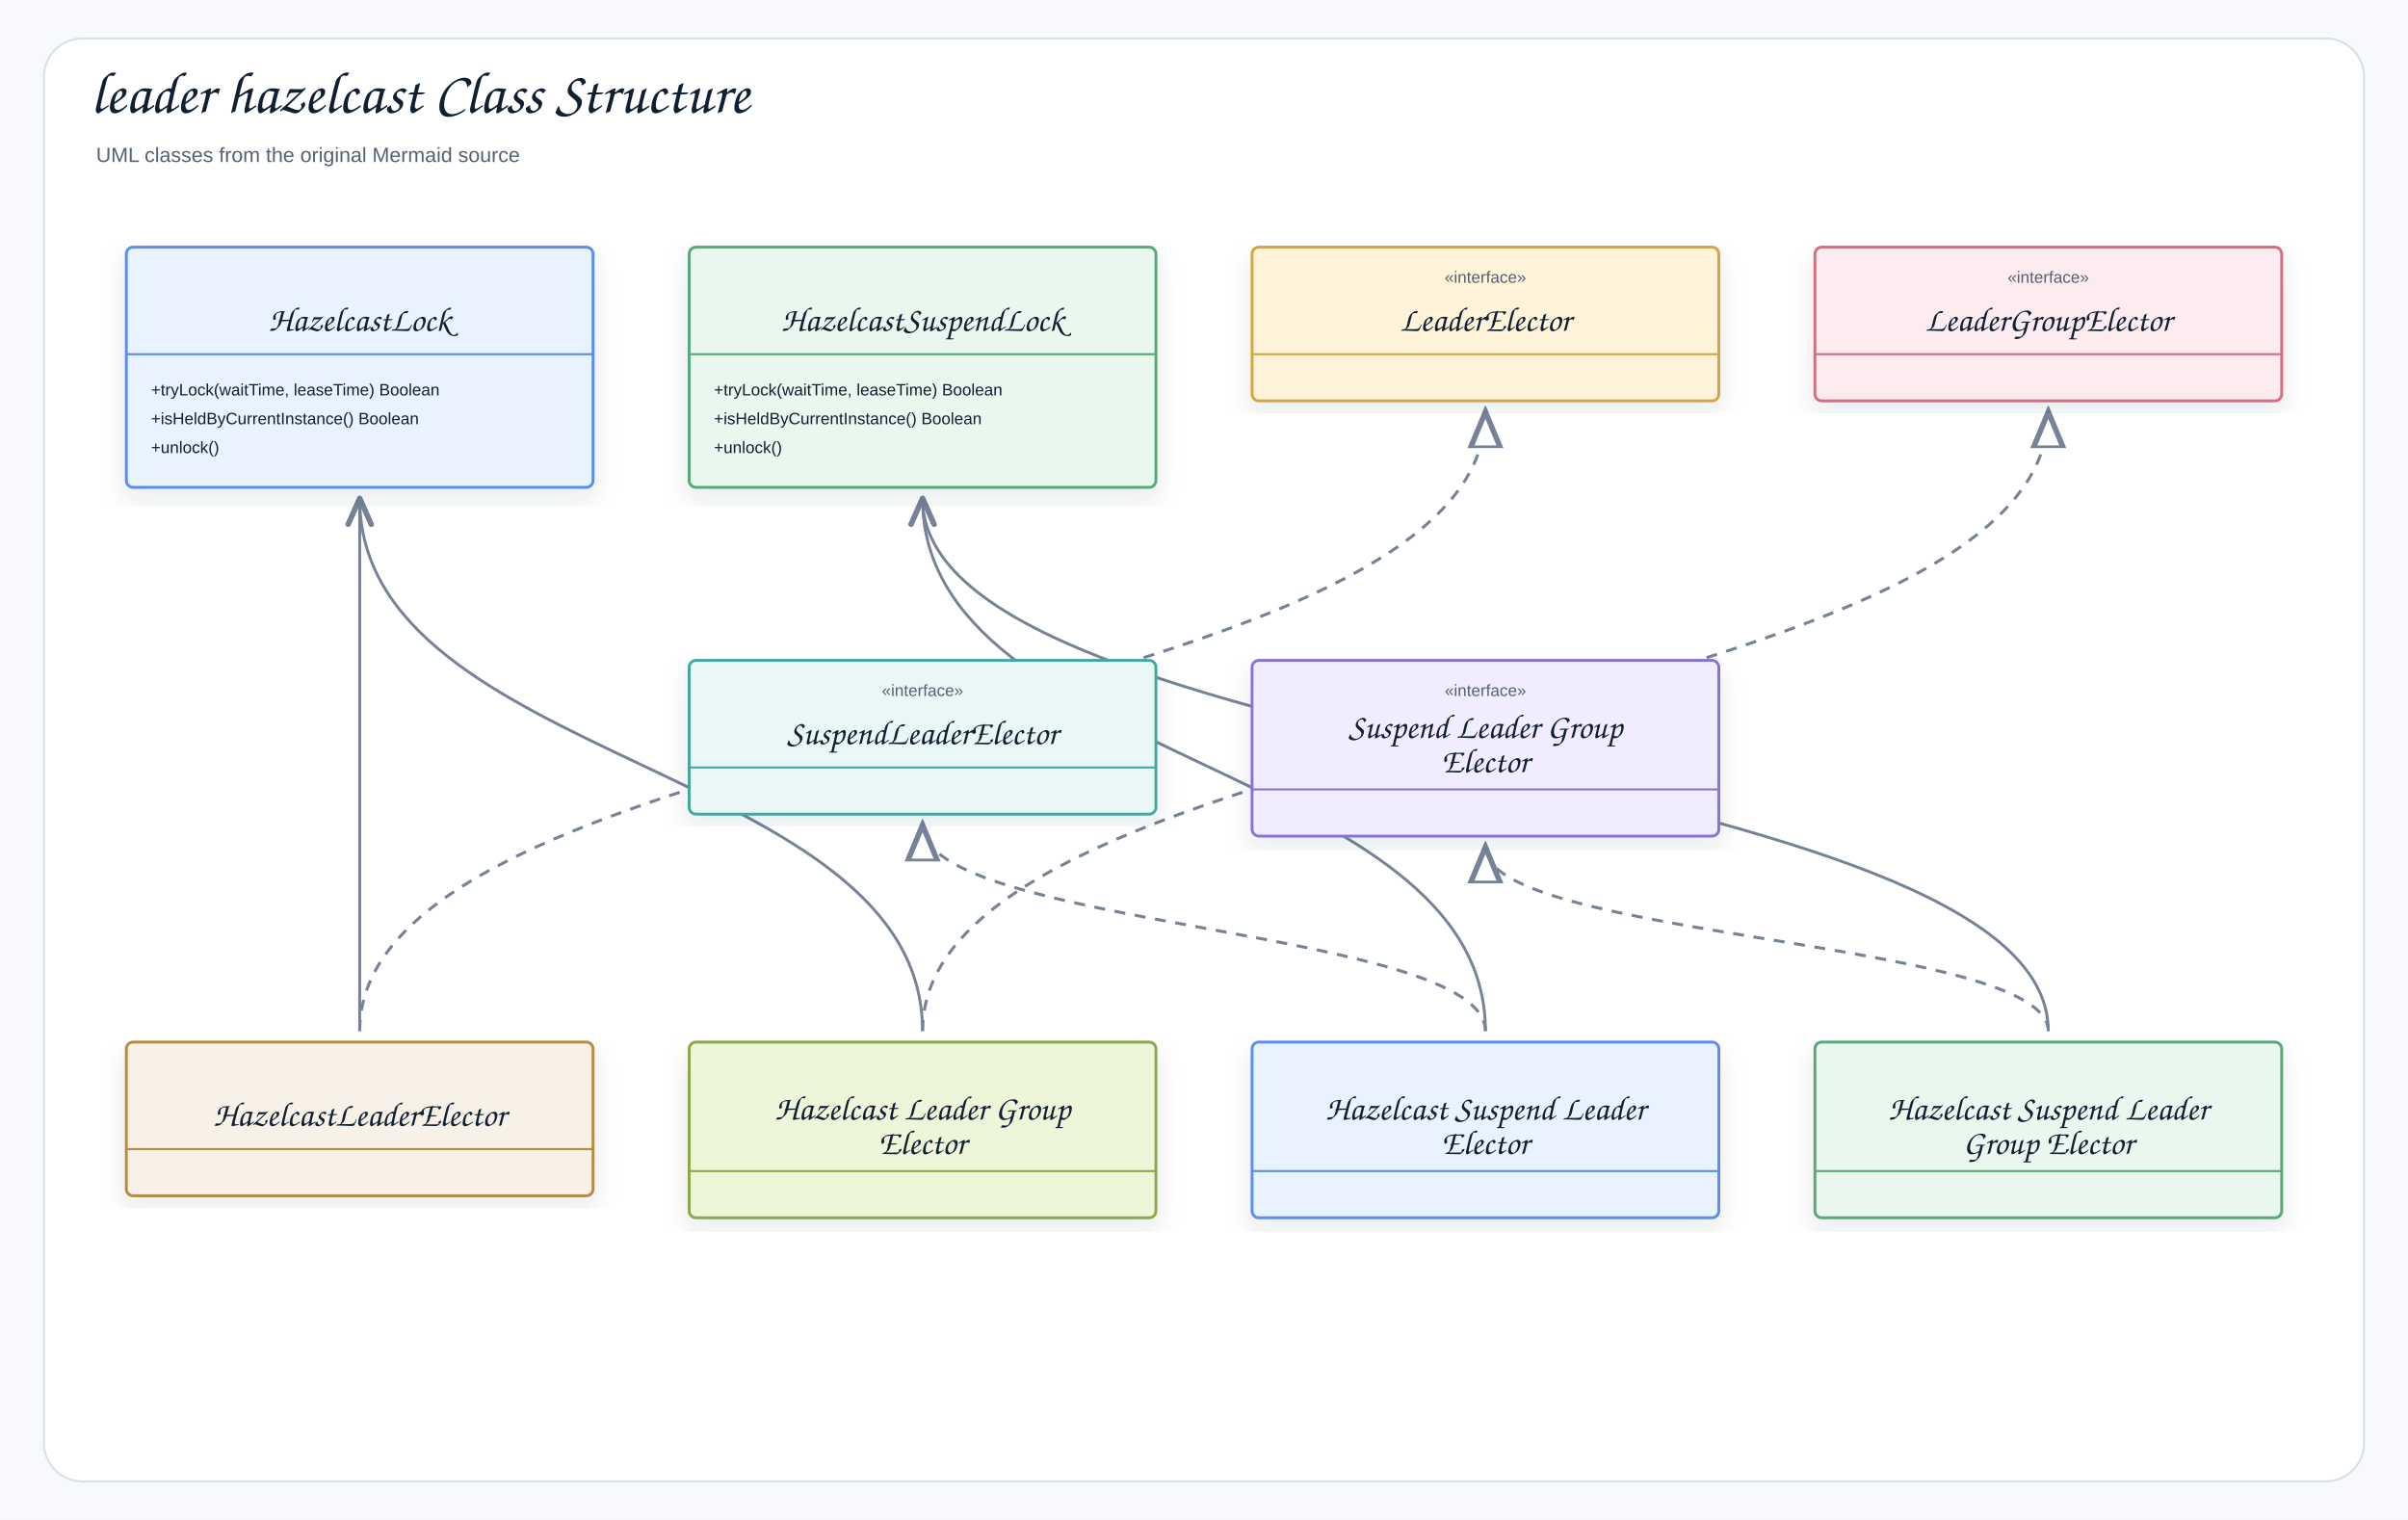
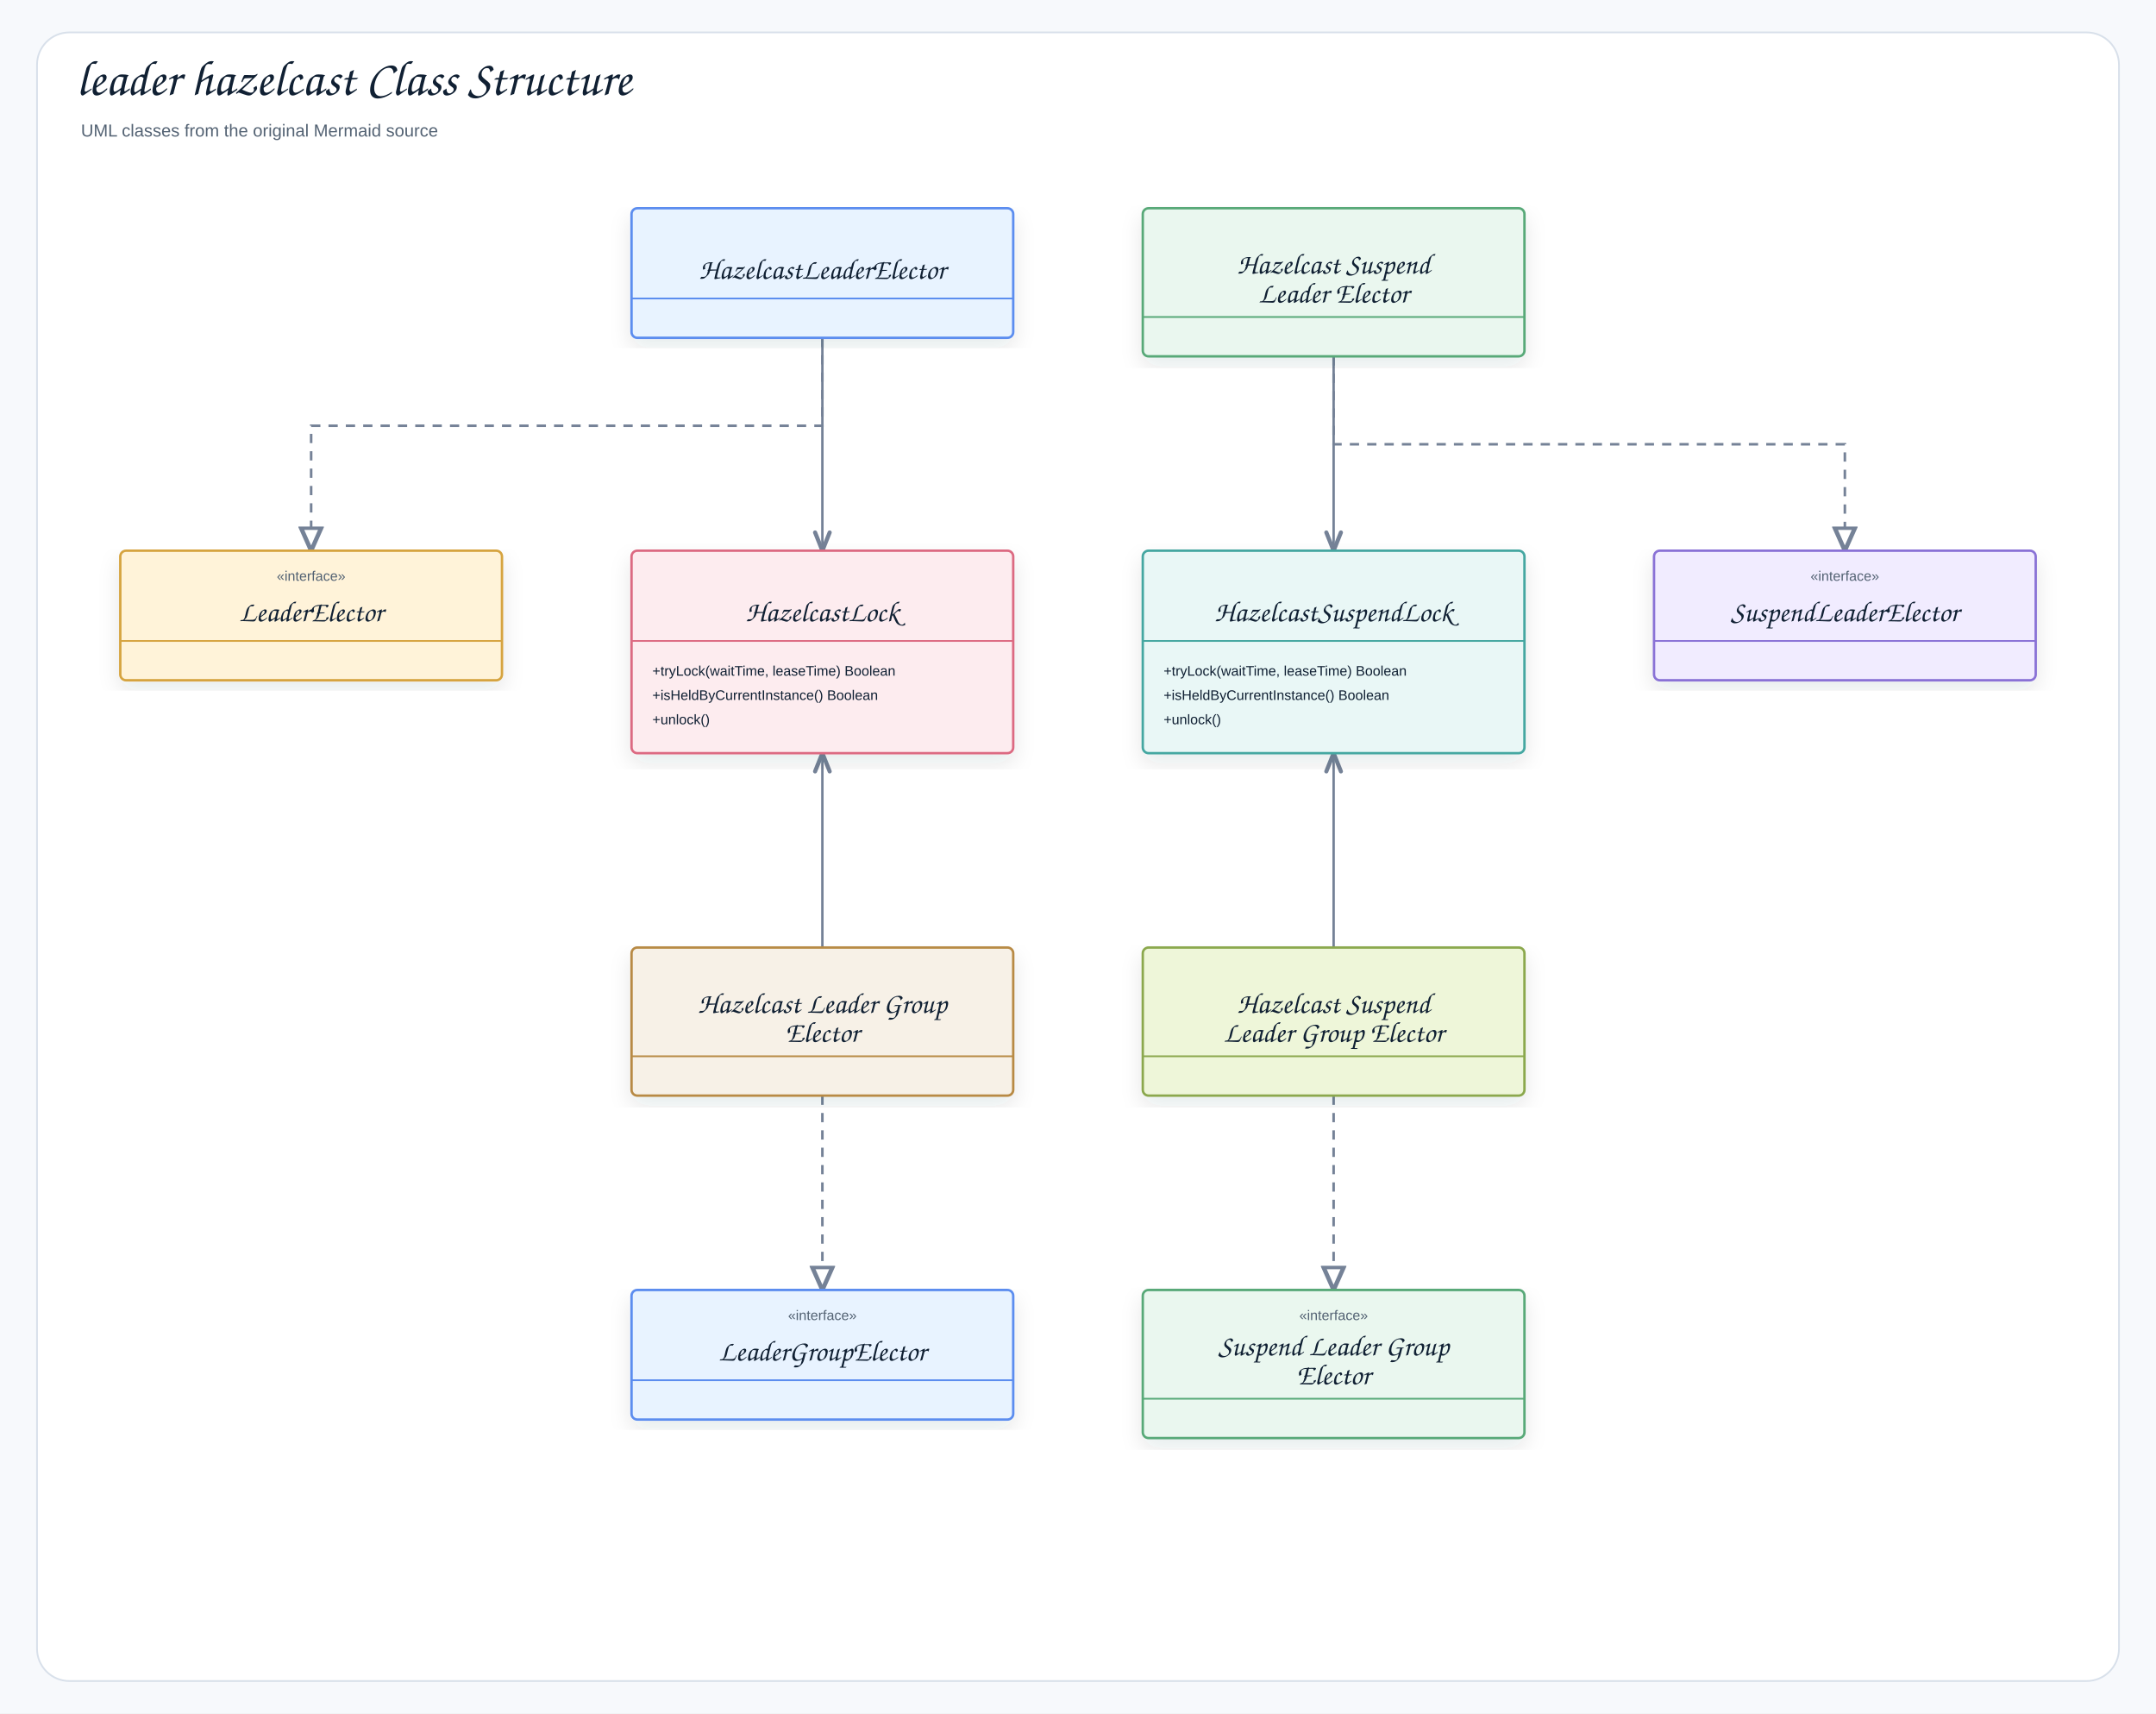
- <svg xmlns="http://www.w3.org/2000/svg" width="1754" height="1107" viewBox="0 0 1754 1107" role="img" aria-label="leader hazelcast Class Structure">
+ <svg xmlns="http://www.w3.org/2000/svg" width="1864" height="1481" viewBox="0 0 1864 1481" role="img" aria-label="leader hazelcast Class Structure">
  <defs>
    <filter id="shadow" x="-8%" y="-8%" width="116%" height="116%">
      <feDropShadow dx="0" dy="8" stdDeviation="9" flood-color="#1f2937" flood-opacity="0.10" />
    </filter>
-     <marker id="openArrow" markerWidth="12" markerHeight="10" refX="10" refY="5" orient="auto" markerUnits="strokeWidth">
-       <path d="M 1 1 L 10 5 L 1 9" fill="none" stroke="#758297" stroke-width="1.8" stroke-linecap="round" stroke-linejoin="round" />
+     <marker id="openArrow" markerWidth="10" markerHeight="8" refX="8.5" refY="4" orient="auto" markerUnits="strokeWidth">
+       <path d="M 1 1 L 8.5 4 L 1 7" fill="none" stroke="#758297" stroke-width="1.7" stroke-linecap="round" stroke-linejoin="round" />
    </marker>
-     <marker id="inherit" markerWidth="14" markerHeight="12" refX="12" refY="6" orient="auto" markerUnits="strokeWidth">
-       <path d="M 0 1 L 12 6 L 0 11 Z" fill="#ffffff" stroke="#758297" stroke-width="1.8" />
+     <marker id="inherit" markerWidth="11" markerHeight="10" refX="9.5" refY="5" orient="auto" markerUnits="strokeWidth">
+       <path d="M 0.5 1 L 9.5 5 L 0.5 9 Z" fill="#ffffff" stroke="#758297" stroke-width="1.7" />
    </marker>
    <style>
    .canvas{fill:#f7f9fc}.frame{fill:#fff;stroke:#d8e0ea;stroke-width:1.5}
    .title{font-family:"Architects Daughter","Comic Sans MS","Comic Sans",cursive;font-size:43px;font-weight:400;fill:#102033}
    .subtitle{font-family:"Comic Sans MS","Comic Sans","Comic Neue",Arial,sans-serif;font-size:15px;font-weight:400;fill:#536273}
    .label{font-family:"Architects Daughter","Comic Sans MS","Comic Sans",cursive;font-size:25px;font-weight:400;fill:#102033}
    .smallLabel{font-family:"Architects Daughter","Comic Sans MS","Comic Sans",cursive;font-size:21px;font-weight:400;fill:#102033}
    .mono{font-family:"Comic Sans MS","Comic Sans","Comic Neue",Arial,sans-serif;font-size:12px;font-weight:400;fill:#102033}
    .small{font-family:"Comic Sans MS","Comic Sans","Comic Neue",Arial,sans-serif;font-size:12px;font-weight:400;fill:#536273}
    .strong{font-family:"Comic Sans MS","Comic Sans","Comic Neue",Arial,sans-serif;font-size:13px;font-weight:400;fill:#102033}
    .card{stroke-width:2.1;filter:url(#shadow)}.compartment{stroke-width:1.5;fill:none}
    .line{stroke:#758297;stroke-width:2.1;fill:none;marker-end:url(#openArrow)}
    .plainLine{stroke:#758297;stroke-width:2.1;fill:none}
    .dashed{stroke:#758297;stroke-width:2.1;stroke-dasharray:7 6;fill:none;marker-end:url(#openArrow)}
    .inheritLine{stroke:#758297;stroke-width:2.2;fill:none;marker-end:url(#inherit)}
    .implLine{stroke:#758297;stroke-width:2.2;stroke-dasharray:8 7;fill:none;marker-end:url(#inherit)}
  </style>
  </defs>
-   <rect class="canvas" width="1754" height="1107" />
-   <rect class="frame" x="32" y="28" width="1690" height="1051" rx="28" />
+   <rect class="canvas" width="1864" height="1481" />
+   <rect class="frame" x="32" y="28" width="1800" height="1425" rx="28" />
  <text class="title" x="66" y="82">leader hazelcast Class Structure</text>
  <text class="subtitle" x="70" y="118">UML classes from the original Mermaid source</text>
-   <path class="line" d="M1492 751 C1492 557 672 557 672 363" />
-   <path class="line" d="M1082 751 C1082 557 672 557 672 363" />
-   <path class="line" d="M672 751 C672 557 262 557 262 363" />
-   <path class="line" d="M262 751 C262 557 262 557 262 363" />
-   <path class="implLine" d="M1492 751 C1492 684 1082 684 1082 617" />
-   <path class="implLine" d="M1082 751 C1082 676 672 676 672 601" />
-   <path class="implLine" d="M672 751 C672 525.5 1492 525.5 1492 300" />
-   <path class="implLine" d="M262 751 C262 525.5 1082 525.5 1082 300" />
-   <g transform="translate(92,180)">
-     <rect class="card" x="0" y="0" width="340" height="175" rx="5" fill="#E8F3FF" stroke="#5B8DEF" />
-     <line class="compartment" x1="0" y1="78" x2="340" y2="78" stroke="#5B8DEF" />
-     <text class="small" x="170" y="26" text-anchor="middle" />
-     <text class="label" x="170" y="61" text-anchor="middle">HazelcastLock</text>
+   <path class="line" d="M1153 819 L1153 651" />
+   <path class="line" d="M1153 308 L1153 476" />
+   <path class="line" d="M711 819 L711 651" />
+   <path class="line" d="M711 292 L711 476" />
+   <path class="implLine" d="M1153 947 L1153 1115" />
+   <path class="implLine" d="M1153 308 L1153 384 L1595 384 L1595 476" />
+   <path class="implLine" d="M711 947 L711 1115" />
+   <path class="implLine" d="M711 292 L711 368 L269 368 L269 476" />
+   <g transform="translate(546,180)">
+     <rect class="card" x="0" y="0" width="330" height="112" rx="5" fill="#E8F3FF" stroke="#5B8DEF" />
+     <line class="compartment" x1="0" y1="78" x2="330" y2="78" stroke="#5B8DEF" />
+     <text class="small" x="165" y="26" text-anchor="middle" />
+     <text class="label" x="165" y="61" text-anchor="middle">HazelcastLeaderElector</text>
+   </g>
+   <g transform="translate(988,180)">
+     <rect class="card" x="0" y="0" width="330" height="128" rx="5" fill="#EAF7EF" stroke="#58A978" />
+     <line class="compartment" x1="0" y1="94" x2="330" y2="94" stroke="#58A978" />
+     <text class="small" x="165" y="26" text-anchor="middle" />
+     <text class="label" x="165" y="56.5" text-anchor="middle">Hazelcast Suspend</text>
+     <text class="label" x="165" y="81.5" text-anchor="middle">Leader Elector</text>
+   </g>
+   <g transform="translate(104,476)">
+     <rect class="card" x="0" y="0" width="330" height="112" rx="5" fill="#FFF3D9" stroke="#D6A441" />
+     <line class="compartment" x1="0" y1="78" x2="330" y2="78" stroke="#D6A441" />
+     <text class="small" x="165" y="26" text-anchor="middle">«interface»</text>
+     <text class="label" x="165" y="61" text-anchor="middle">LeaderElector</text>
+   </g>
+   <g transform="translate(546,476)">
+     <rect class="card" x="0" y="0" width="330" height="175" rx="5" fill="#FDECEF" stroke="#DC6B82" />
+     <line class="compartment" x1="0" y1="78" x2="330" y2="78" stroke="#DC6B82" />
+     <text class="small" x="165" y="26" text-anchor="middle" />
+     <text class="label" x="165" y="61" text-anchor="middle">HazelcastLock</text>
    <text class="mono" x="18" y="108">+tryLock(waitTime, leaseTime) Boolean</text>
    <text class="mono" x="18" y="129">+isHeldByCurrentInstance() Boolean</text>
    <text class="mono" x="18" y="150">+unlock()</text>
  </g>
-   <g transform="translate(502,180)">
-     <rect class="card" x="0" y="0" width="340" height="175" rx="5" fill="#EAF7EF" stroke="#58A978" />
-     <line class="compartment" x1="0" y1="78" x2="340" y2="78" stroke="#58A978" />
-     <text class="small" x="170" y="26" text-anchor="middle" />
-     <text class="label" x="170" y="61" text-anchor="middle">HazelcastSuspendLock</text>
+   <g transform="translate(988,476)">
+     <rect class="card" x="0" y="0" width="330" height="175" rx="5" fill="#E9F7F6" stroke="#45A7A1" />
+     <line class="compartment" x1="0" y1="78" x2="330" y2="78" stroke="#45A7A1" />
+     <text class="small" x="165" y="26" text-anchor="middle" />
+     <text class="label" x="165" y="61" text-anchor="middle">HazelcastSuspendLock</text>
    <text class="mono" x="18" y="108">+tryLock(waitTime, leaseTime) Boolean</text>
    <text class="mono" x="18" y="129">+isHeldByCurrentInstance() Boolean</text>
    <text class="mono" x="18" y="150">+unlock()</text>
  </g>
-   <g transform="translate(912,180)">
-     <rect class="card" x="0" y="0" width="340" height="112" rx="5" fill="#FFF3D9" stroke="#D6A441" />
-     <line class="compartment" x1="0" y1="78" x2="340" y2="78" stroke="#D6A441" />
-     <text class="small" x="170" y="26" text-anchor="middle">«interface»</text>
-     <text class="label" x="170" y="61" text-anchor="middle">LeaderElector</text>
+   <g transform="translate(1430,476)">
+     <rect class="card" x="0" y="0" width="330" height="112" rx="5" fill="#F1ECFF" stroke="#8A72D6" />
+     <line class="compartment" x1="0" y1="78" x2="330" y2="78" stroke="#8A72D6" />
+     <text class="small" x="165" y="26" text-anchor="middle">«interface»</text>
+     <text class="label" x="165" y="61" text-anchor="middle">SuspendLeaderElector</text>
  </g>
-   <g transform="translate(1322,180)">
-     <rect class="card" x="0" y="0" width="340" height="112" rx="5" fill="#FDECEF" stroke="#DC6B82" />
-     <line class="compartment" x1="0" y1="78" x2="340" y2="78" stroke="#DC6B82" />
-     <text class="small" x="170" y="26" text-anchor="middle">«interface»</text>
-     <text class="label" x="170" y="61" text-anchor="middle">LeaderGroupElector</text>
+   <g transform="translate(546,819)">
+     <rect class="card" x="0" y="0" width="330" height="128" rx="5" fill="#F7F1E7" stroke="#B88A44" />
+     <line class="compartment" x1="0" y1="94" x2="330" y2="94" stroke="#B88A44" />
+     <text class="small" x="165" y="26" text-anchor="middle" />
+     <text class="label" x="165" y="56.5" text-anchor="middle">Hazelcast Leader Group</text>
+     <text class="label" x="165" y="81.5" text-anchor="middle">Elector</text>
  </g>
-   <g transform="translate(502,481)">
-     <rect class="card" x="0" y="0" width="340" height="112" rx="5" fill="#E9F7F6" stroke="#45A7A1" />
-     <line class="compartment" x1="0" y1="78" x2="340" y2="78" stroke="#45A7A1" />
-     <text class="small" x="170" y="26" text-anchor="middle">«interface»</text>
-     <text class="label" x="170" y="61" text-anchor="middle">SuspendLeaderElector</text>
+   <g transform="translate(988,819)">
+     <rect class="card" x="0" y="0" width="330" height="128" rx="5" fill="#EEF6D9" stroke="#8BA84D" />
+     <line class="compartment" x1="0" y1="94" x2="330" y2="94" stroke="#8BA84D" />
+     <text class="small" x="165" y="26" text-anchor="middle" />
+     <text class="label" x="165" y="56.5" text-anchor="middle">Hazelcast Suspend</text>
+     <text class="label" x="165" y="81.5" text-anchor="middle">Leader Group Elector</text>
  </g>
-   <g transform="translate(912,481)">
-     <rect class="card" x="0" y="0" width="340" height="128" rx="5" fill="#F1ECFF" stroke="#8A72D6" />
-     <line class="compartment" x1="0" y1="94" x2="340" y2="94" stroke="#8A72D6" />
-     <text class="small" x="170" y="26" text-anchor="middle">«interface»</text>
-     <text class="label" x="170" y="56.5" text-anchor="middle">Suspend Leader Group</text>
-     <text class="label" x="170" y="81.5" text-anchor="middle">Elector</text>
+   <g transform="translate(546,1115)">
+     <rect class="card" x="0" y="0" width="330" height="112" rx="5" fill="#E8F3FF" stroke="#5B8DEF" />
+     <line class="compartment" x1="0" y1="78" x2="330" y2="78" stroke="#5B8DEF" />
+     <text class="small" x="165" y="26" text-anchor="middle">«interface»</text>
+     <text class="label" x="165" y="61" text-anchor="middle">LeaderGroupElector</text>
  </g>
-   <g transform="translate(92,759)">
-     <rect class="card" x="0" y="0" width="340" height="112" rx="5" fill="#F7F1E7" stroke="#B88A44" />
-     <line class="compartment" x1="0" y1="78" x2="340" y2="78" stroke="#B88A44" />
-     <text class="small" x="170" y="26" text-anchor="middle" />
-     <text class="label" x="170" y="61" text-anchor="middle">HazelcastLeaderElector</text>
-   </g>
-   <g transform="translate(502,759)">
-     <rect class="card" x="0" y="0" width="340" height="128" rx="5" fill="#EEF6D9" stroke="#8BA84D" />
-     <line class="compartment" x1="0" y1="94" x2="340" y2="94" stroke="#8BA84D" />
-     <text class="small" x="170" y="26" text-anchor="middle" />
-     <text class="label" x="170" y="56.5" text-anchor="middle">Hazelcast Leader Group</text>
-     <text class="label" x="170" y="81.5" text-anchor="middle">Elector</text>
-   </g>
-   <g transform="translate(912,759)">
-     <rect class="card" x="0" y="0" width="340" height="128" rx="5" fill="#E8F3FF" stroke="#5B8DEF" />
-     <line class="compartment" x1="0" y1="94" x2="340" y2="94" stroke="#5B8DEF" />
-     <text class="small" x="170" y="26" text-anchor="middle" />
-     <text class="label" x="170" y="56.5" text-anchor="middle">Hazelcast Suspend Leader</text>
-     <text class="label" x="170" y="81.5" text-anchor="middle">Elector</text>
-   </g>
-   <g transform="translate(1322,759)">
-     <rect class="card" x="0" y="0" width="340" height="128" rx="5" fill="#EAF7EF" stroke="#58A978" />
-     <line class="compartment" x1="0" y1="94" x2="340" y2="94" stroke="#58A978" />
-     <text class="small" x="170" y="26" text-anchor="middle" />
-     <text class="label" x="170" y="56.5" text-anchor="middle">Hazelcast Suspend Leader</text>
-     <text class="label" x="170" y="81.5" text-anchor="middle">Group Elector</text>
+   <g transform="translate(988,1115)">
+     <rect class="card" x="0" y="0" width="330" height="128" rx="5" fill="#EAF7EF" stroke="#58A978" />
+     <line class="compartment" x1="0" y1="94" x2="330" y2="94" stroke="#58A978" />
+     <text class="small" x="165" y="26" text-anchor="middle">«interface»</text>
+     <text class="label" x="165" y="56.5" text-anchor="middle">Suspend Leader Group</text>
+     <text class="label" x="165" y="81.5" text-anchor="middle">Elector</text>
  </g>
</svg>
